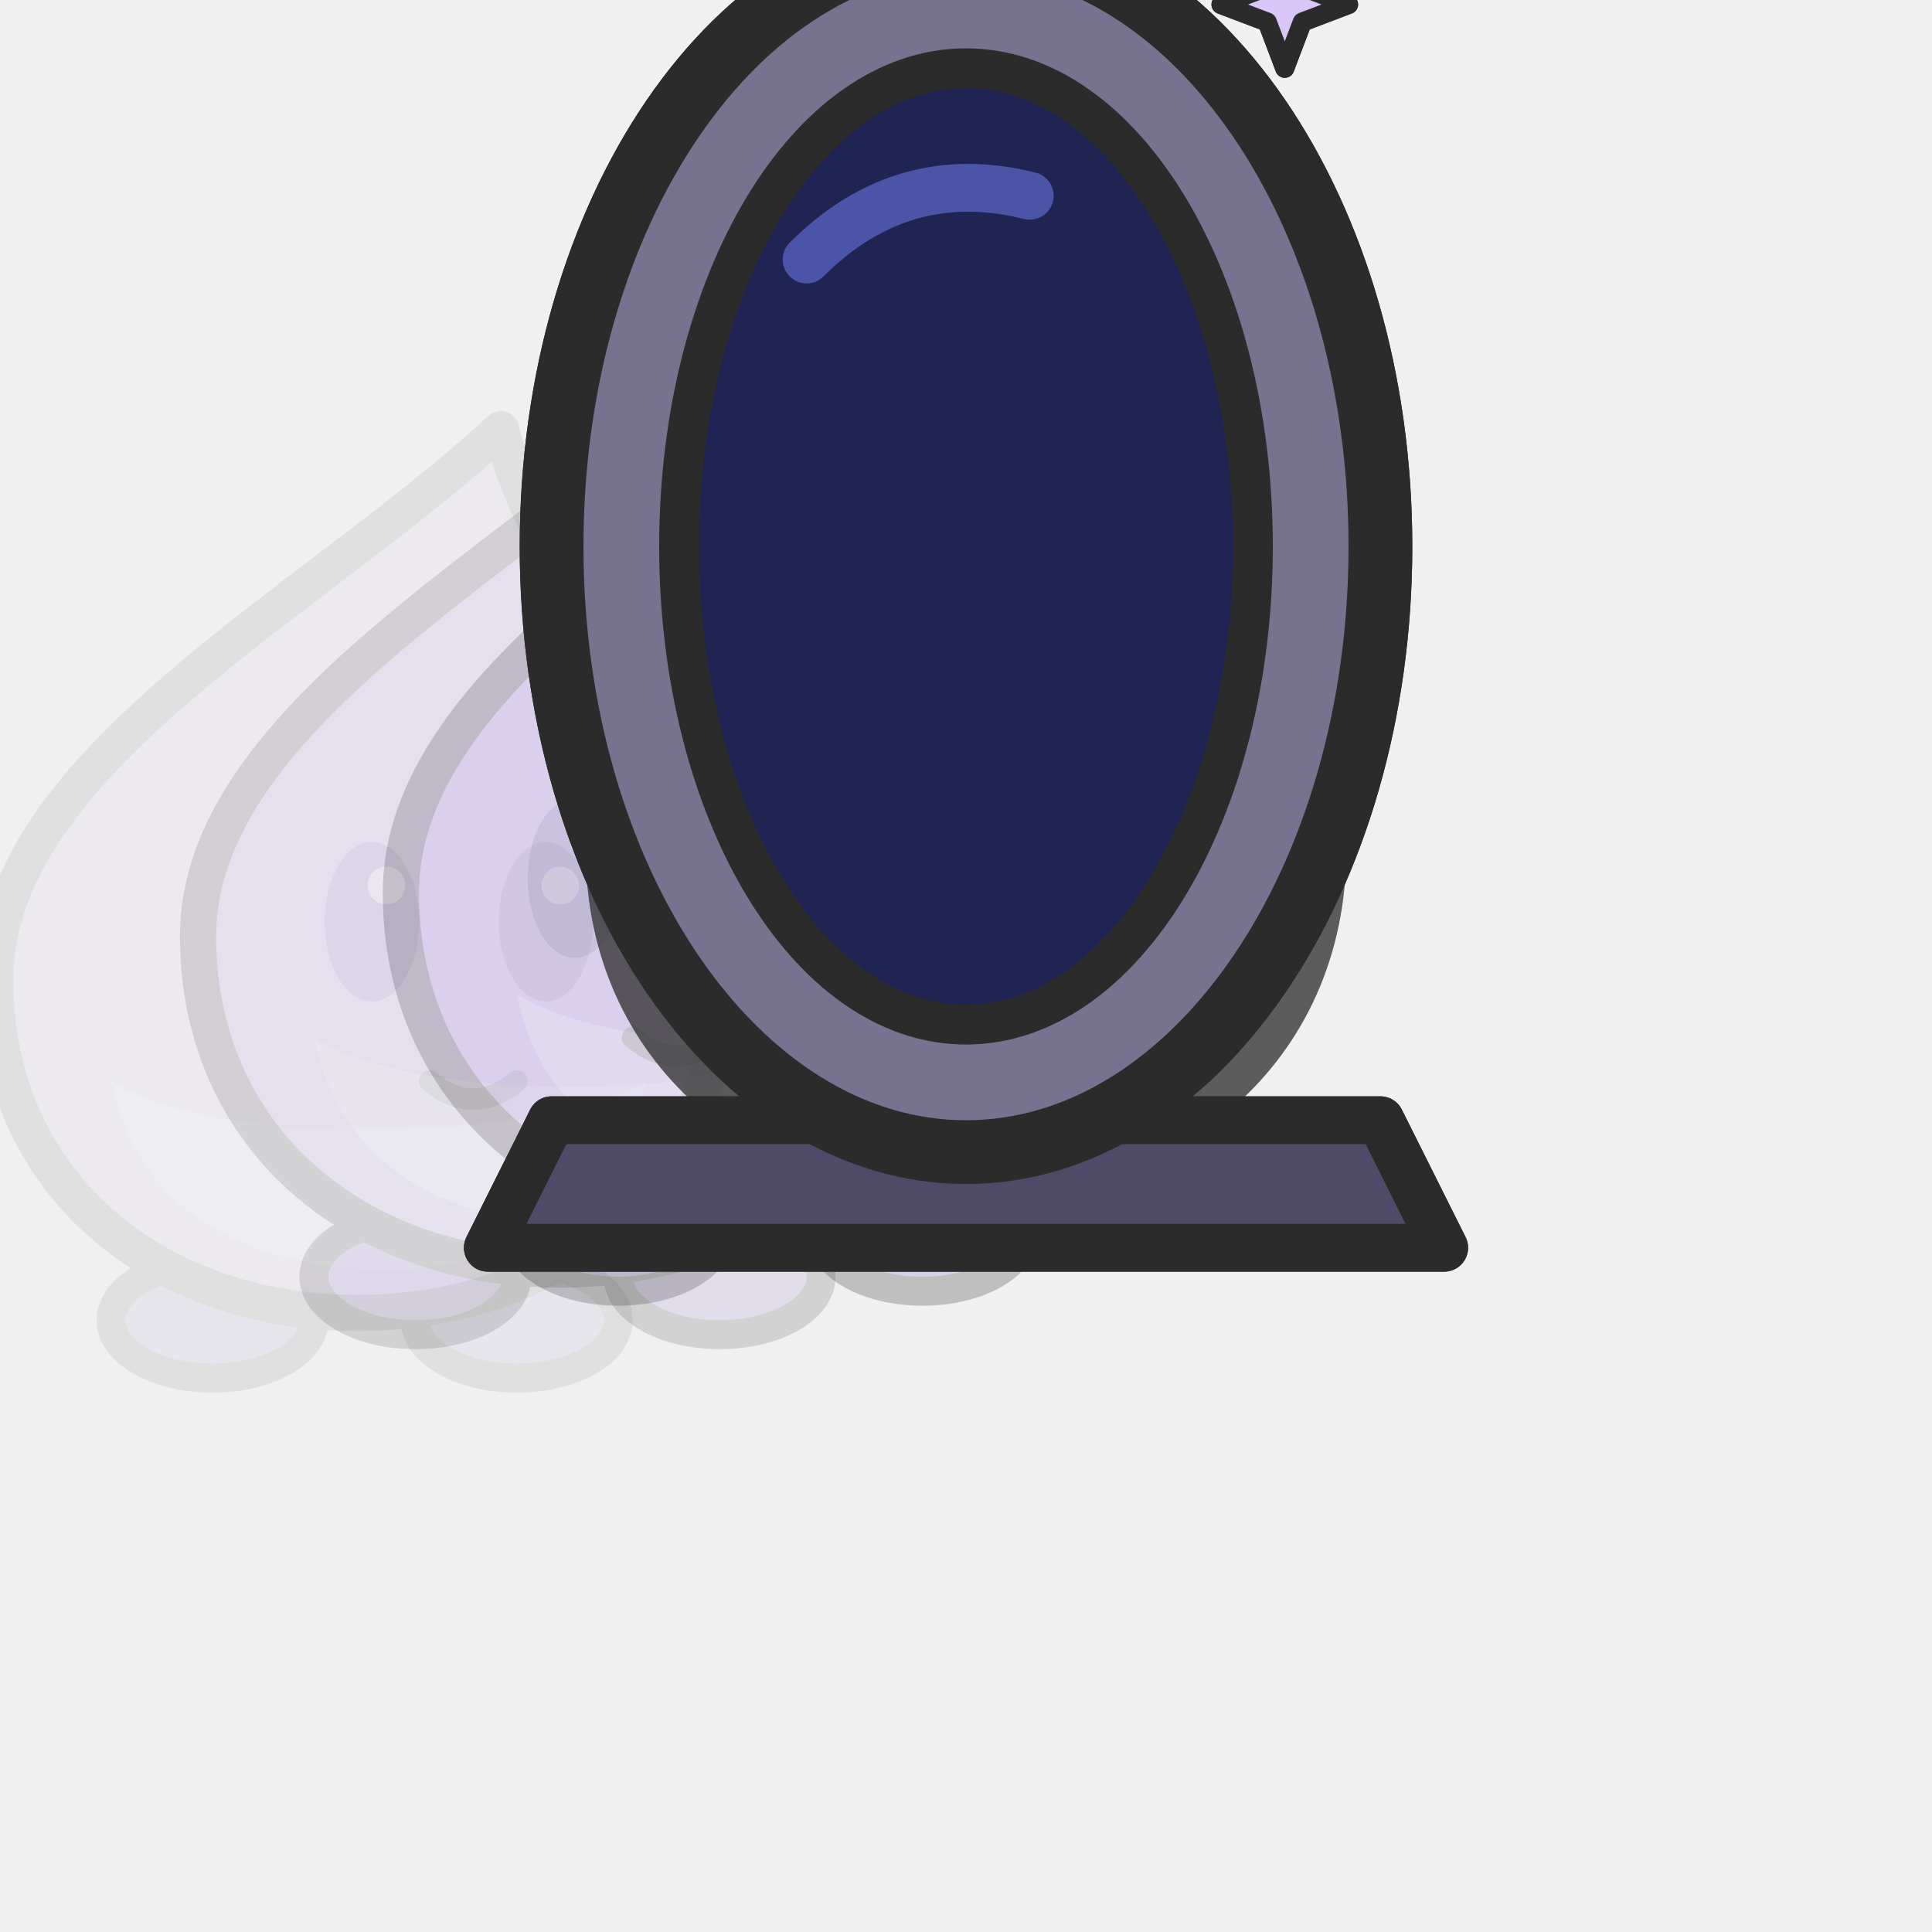
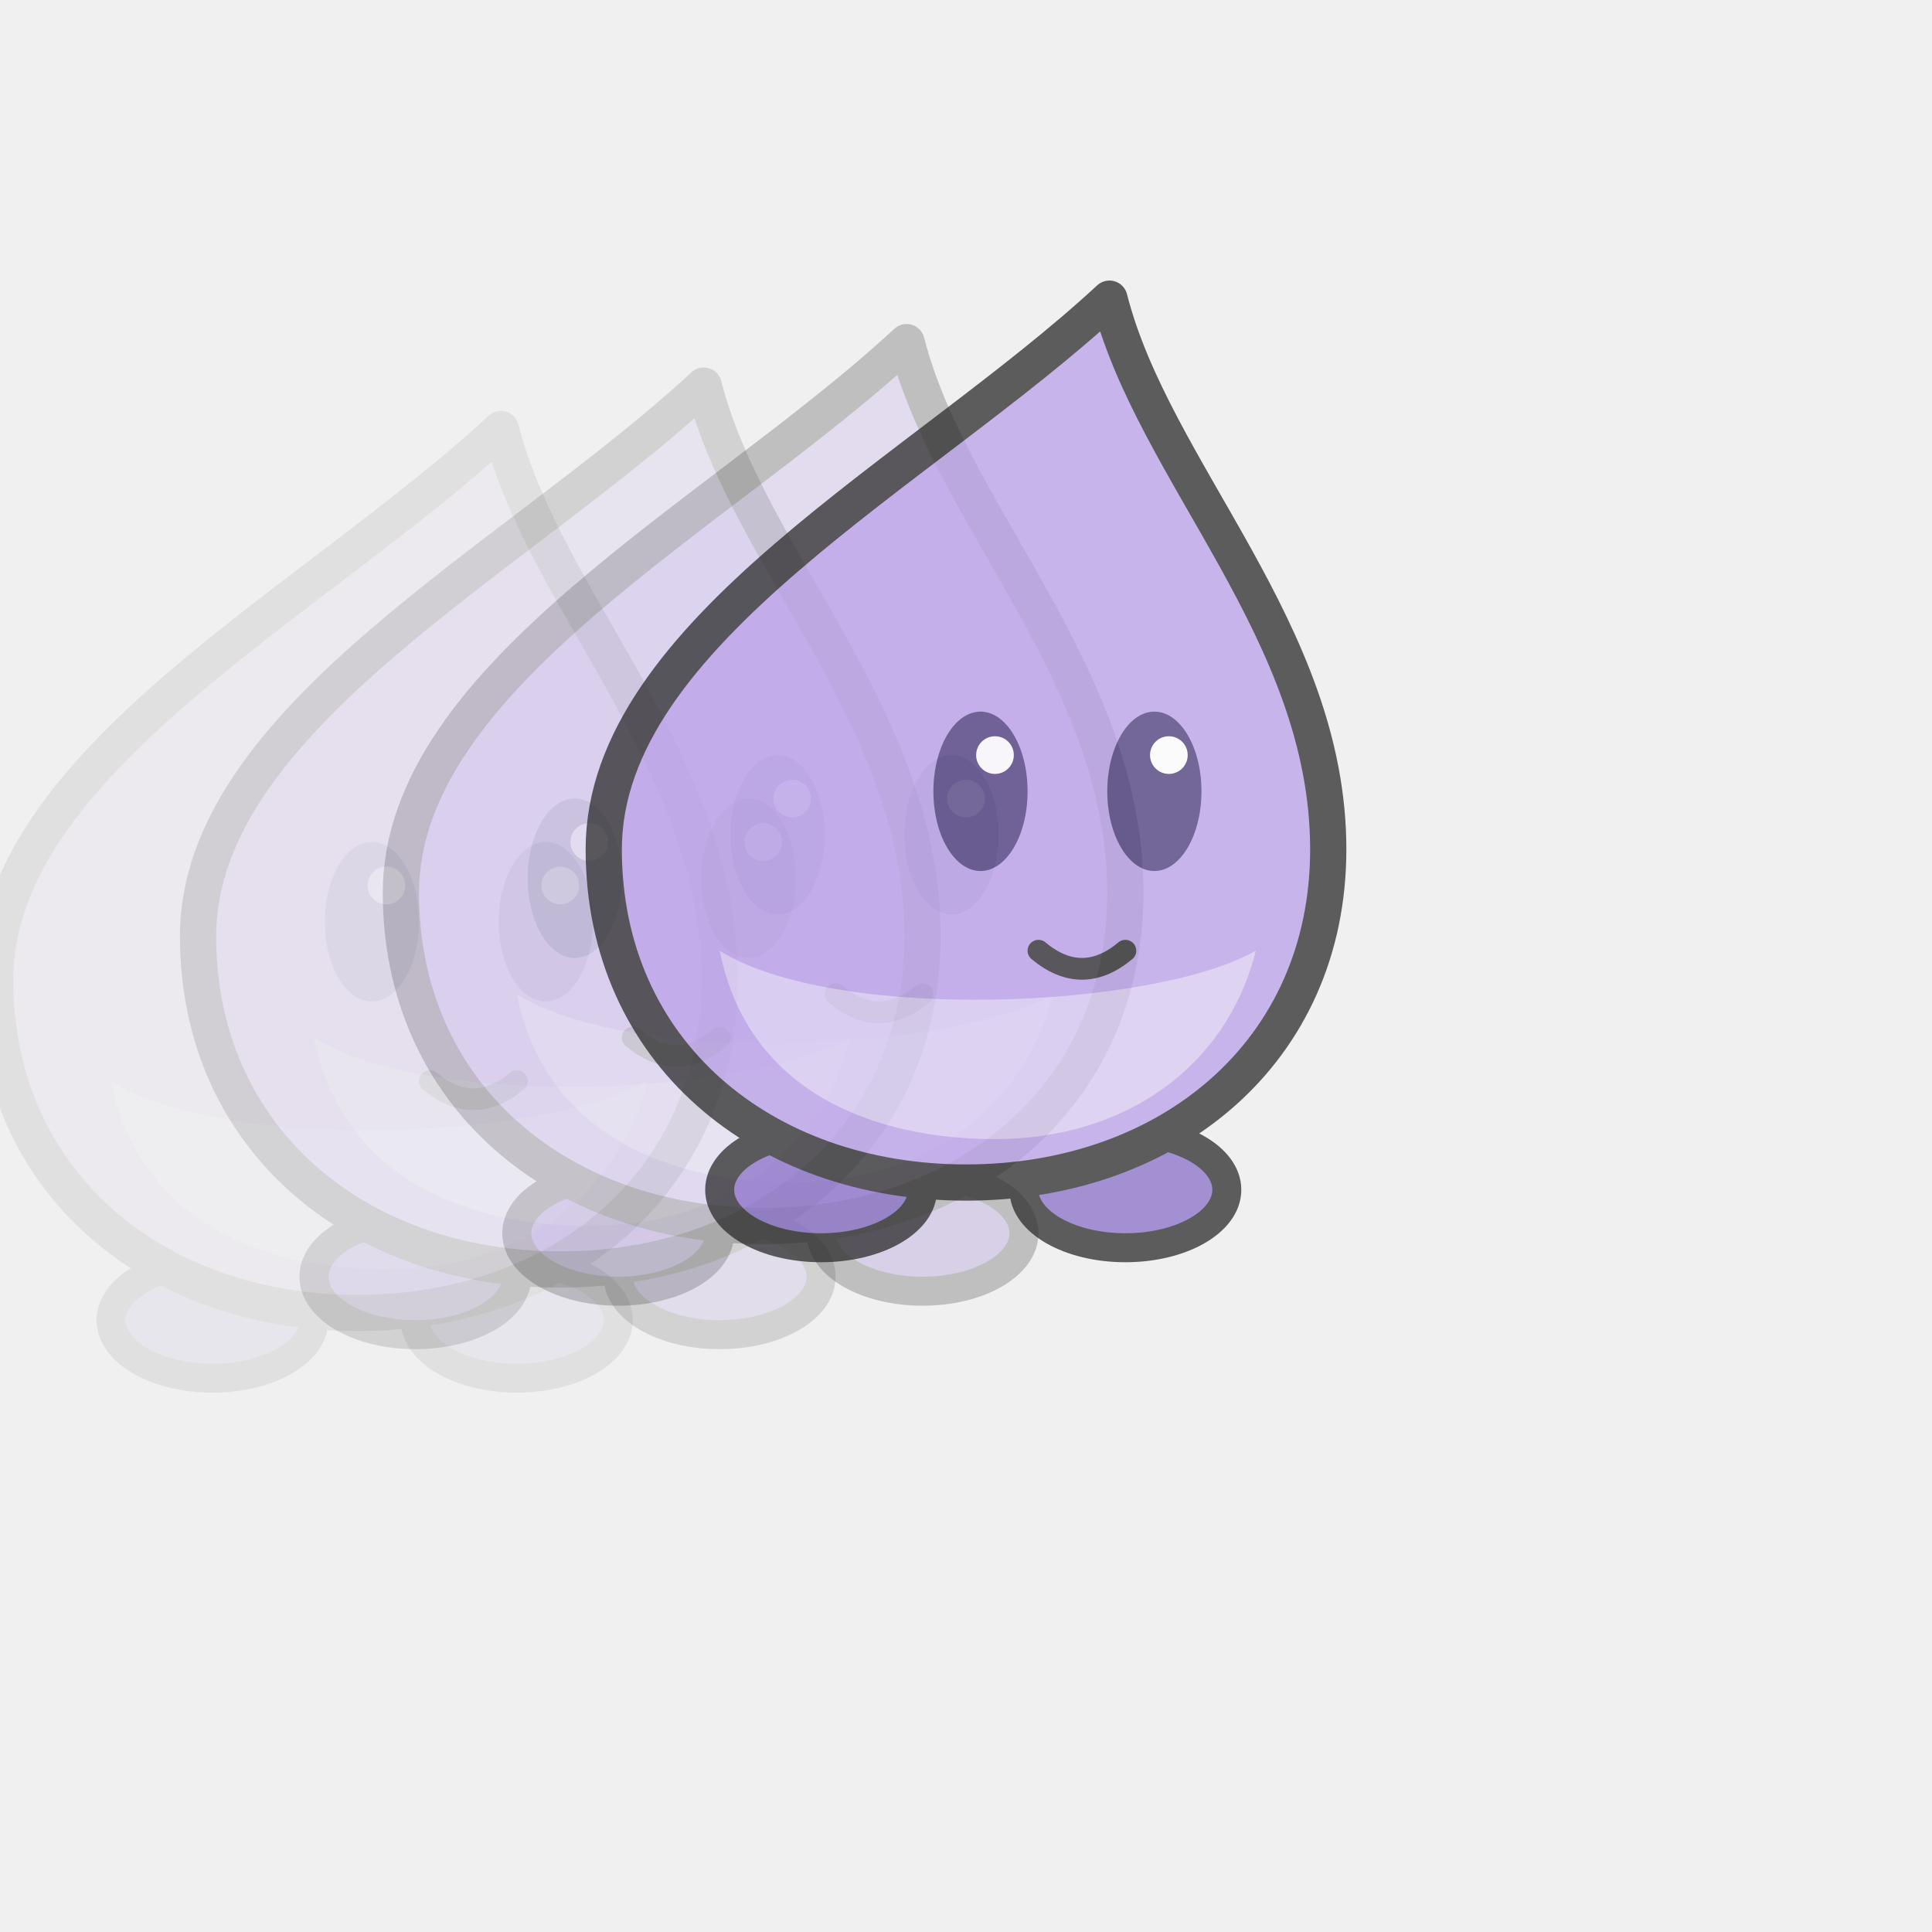
<svg xmlns="http://www.w3.org/2000/svg" viewBox="-48 -48 96 96">
  <g id="idle">
    <g transform="translate(0,14.0) scale(0.36)">
      <g transform="translate(-28,6)" opacity="0.25">
        <g id="foot-back">
          <ellipse cx="-20" cy="-8" rx="14" ry="8" fill="#8a70c8" stroke="#2b2b2b" stroke-width="4" />
        </g>
        <g id="foot-front">
          <ellipse cx="22" cy="-8" rx="14" ry="8" fill="#8a70c8" stroke="#2b2b2b" stroke-width="4" />
        </g>
        <g id="body">
          <path d="M 19.8,-131 C 25.9,-107 50,-85 50,-55 C 50,-27 28,-9 0,-9 C -28,-9 -50,-27 -50,-55 C -50,-85 -6.1,-107 19.8,-131 Z" fill="#b9a0e8" stroke="#2b2b2b" stroke-width="5" stroke-linejoin="round" />
          <path d="M -34,-41 C -30,-21 -12,-15 4,-15 C 22,-15 36,-25 40,-41 C 26,-33 -18,-31 -34,-41 Z" fill="#d8cbf2" />
        </g>
        <g id="eyes">
          <ellipse cx="2" cy="-63" rx="6.5" ry="11" fill="#4a3a7a" />
          <ellipse cx="26" cy="-63" rx="6.5" ry="11" fill="#4a3a7a" />
          <circle cx="4" cy="-68" r="2.6" fill="#ffffff" />
          <circle cx="28" cy="-68" r="2.6" fill="#ffffff" />
          <path d="M 10,-41 Q 16,-36 22,-41" fill="none" stroke="#2b2b2b" stroke-width="3" stroke-linecap="round" />
        </g>
      </g>
      <g transform="translate(-56,12)" opacity="0.15">
        <g id="foot-back">
          <ellipse cx="-20" cy="-8" rx="14" ry="8" fill="#8a70c8" stroke="#2b2b2b" stroke-width="4" />
        </g>
        <g id="foot-front">
          <ellipse cx="22" cy="-8" rx="14" ry="8" fill="#8a70c8" stroke="#2b2b2b" stroke-width="4" />
        </g>
        <g id="body">
          <path d="M 19.8,-131 C 25.9,-107 50,-85 50,-55 C 50,-27 28,-9 0,-9 C -28,-9 -50,-27 -50,-55 C -50,-85 -6.1,-107 19.8,-131 Z" fill="#b9a0e8" stroke="#2b2b2b" stroke-width="5" stroke-linejoin="round" />
          <path d="M -34,-41 C -30,-21 -12,-15 4,-15 C 22,-15 36,-25 40,-41 C 26,-33 -18,-31 -34,-41 Z" fill="#d8cbf2" />
        </g>
        <g id="eyes">
          <ellipse cx="2" cy="-63" rx="6.5" ry="11" fill="#4a3a7a" />
          <ellipse cx="26" cy="-63" rx="6.5" ry="11" fill="#4a3a7a" />
          <circle cx="4" cy="-68" r="2.6" fill="#ffffff" />
          <circle cx="28" cy="-68" r="2.6" fill="#ffffff" />
          <path d="M 10,-41 Q 16,-36 22,-41" fill="none" stroke="#2b2b2b" stroke-width="3" stroke-linecap="round" />
        </g>
      </g>
      <g transform="translate(-84,18)" opacity="0.08">
        <g id="foot-back">
          <ellipse cx="-20" cy="-8" rx="14" ry="8" fill="#8a70c8" stroke="#2b2b2b" stroke-width="4" />
        </g>
        <g id="foot-front">
          <ellipse cx="22" cy="-8" rx="14" ry="8" fill="#8a70c8" stroke="#2b2b2b" stroke-width="4" />
        </g>
        <g id="body">
          <path d="M 19.8,-131 C 25.9,-107 50,-85 50,-55 C 50,-27 28,-9 0,-9 C -28,-9 -50,-27 -50,-55 C -50,-85 -6.1,-107 19.8,-131 Z" fill="#b9a0e8" stroke="#2b2b2b" stroke-width="5" stroke-linejoin="round" />
          <path d="M -34,-41 C -30,-21 -12,-15 4,-15 C 22,-15 36,-25 40,-41 C 26,-33 -18,-31 -34,-41 Z" fill="#d8cbf2" />
        </g>
        <g id="eyes">
          <ellipse cx="2" cy="-63" rx="6.5" ry="11" fill="#4a3a7a" />
          <ellipse cx="26" cy="-63" rx="6.5" ry="11" fill="#4a3a7a" />
          <circle cx="4" cy="-68" r="2.6" fill="#ffffff" />
          <circle cx="28" cy="-68" r="2.6" fill="#ffffff" />
          <path d="M 10,-41 Q 16,-36 22,-41" fill="none" stroke="#2b2b2b" stroke-width="3" stroke-linecap="round" />
        </g>
      </g>
      <g opacity="0.75">
        <g id="foot-back">
          <ellipse cx="-20" cy="-8" rx="14" ry="8" fill="#8a70c8" stroke="#2b2b2b" stroke-width="4" />
        </g>
        <g id="foot-front">
          <ellipse cx="22" cy="-8" rx="14" ry="8" fill="#8a70c8" stroke="#2b2b2b" stroke-width="4" />
        </g>
        <g id="body">
          <path d="M 19.8,-131 C 25.9,-107 50,-85 50,-55 C 50,-27 28,-9 0,-9 C -28,-9 -50,-27 -50,-55 C -50,-85 -6.1,-107 19.8,-131 Z" fill="#b9a0e8" stroke="#2b2b2b" stroke-width="5" stroke-linejoin="round" />
          <path d="M -34,-41 C -30,-21 -12,-15 4,-15 C 22,-15 36,-25 40,-41 C 26,-33 -18,-31 -34,-41 Z" fill="#d8cbf2" />
        </g>
        <g id="eyes">
          <ellipse cx="2" cy="-63" rx="6.5" ry="11" fill="#4a3a7a" />
          <ellipse cx="26" cy="-63" rx="6.5" ry="11" fill="#4a3a7a" />
          <circle cx="4" cy="-68" r="2.6" fill="#ffffff" />
          <circle cx="28" cy="-68" r="2.6" fill="#ffffff" />
          <path d="M 10,-41 Q 16,-36 22,-41" fill="none" stroke="#2b2b2b" stroke-width="3" stroke-linecap="round" />
        </g>
      </g>
    </g>
  </g>
-   <g id="m0">
-     <g transform="translate(0,14.0) scale(0.36)">
-       <g transform="scale(2.2)">
-         <path d="M -30,0 L -26,-8 L 26,-8 L 30,0 Z" fill="#4f4a68" stroke="#2b2b2b" stroke-width="3" stroke-linejoin="round" stroke-linecap="round" />
-         <ellipse cx="0" cy="-44" rx="26" ry="38" fill="#77728f" stroke="#2b2b2b" stroke-width="4" stroke-linejoin="round" stroke-linecap="round" />
-         <ellipse cx="0" cy="-44" rx="18" ry="30" fill="#1f2452" stroke="#2b2b2b" stroke-width="2.5" stroke-linejoin="round" stroke-linecap="round" />
-         <path d="M -10,-62 Q -4,-68 4,-66" fill="none" stroke="#4a55a8" stroke-width="3" stroke-linecap="round" />
-         <ellipse cx="0" cy="-40" rx="10" ry="12" fill="#a77be0" opacity="0.45" />
-         <circle cx="-4" cy="-42" r="2" fill="#fff3b0" opacity="0.8" />
-         <circle cx="4" cy="-42" r="2" fill="#fff3b0" opacity="0.8" />
-         <polygon points="20.0,-82.0 21.1,-79.1 24.0,-78.0 21.1,-76.9 20.0,-74.0 18.9,-76.9 16.0,-78.0 18.9,-79.1" fill="#d9c6f7" stroke="#2b2b2b" stroke-width="1.2" stroke-linejoin="round" />
-       </g>
-     </g>
-   </g>
-   <g id="m3">
-     <g transform="translate(0,14.0) scale(0.36)">
-       <g transform="scale(2.2)">
-         <path d="M -30,0 L -26,-8 L 26,-8 L 30,0 Z" fill="#4f4a68" stroke="#2b2b2b" stroke-width="3" stroke-linejoin="round" stroke-linecap="round" />
-         <ellipse cx="0" cy="-44" rx="26" ry="38" fill="#77728f" stroke="#2b2b2b" stroke-width="4" stroke-linejoin="round" stroke-linecap="round" />
-         <ellipse cx="0" cy="-44" rx="18" ry="30" fill="#1f2452" stroke="#2b2b2b" stroke-width="2.5" stroke-linejoin="round" stroke-linecap="round" />
-         <path d="M -10,-62 Q -4,-68 4,-66" fill="none" stroke="#4a55a8" stroke-width="3" stroke-linecap="round" />
-         <polygon points="20.0,-82.0 21.1,-79.1 24.0,-78.0 21.1,-76.9 20.0,-74.0 18.9,-76.9 16.0,-78.0 18.9,-79.1" fill="#d9c6f7" stroke="#2b2b2b" stroke-width="1.2" stroke-linejoin="round" />
-       </g>
-     </g>
-   </g>
</svg>
